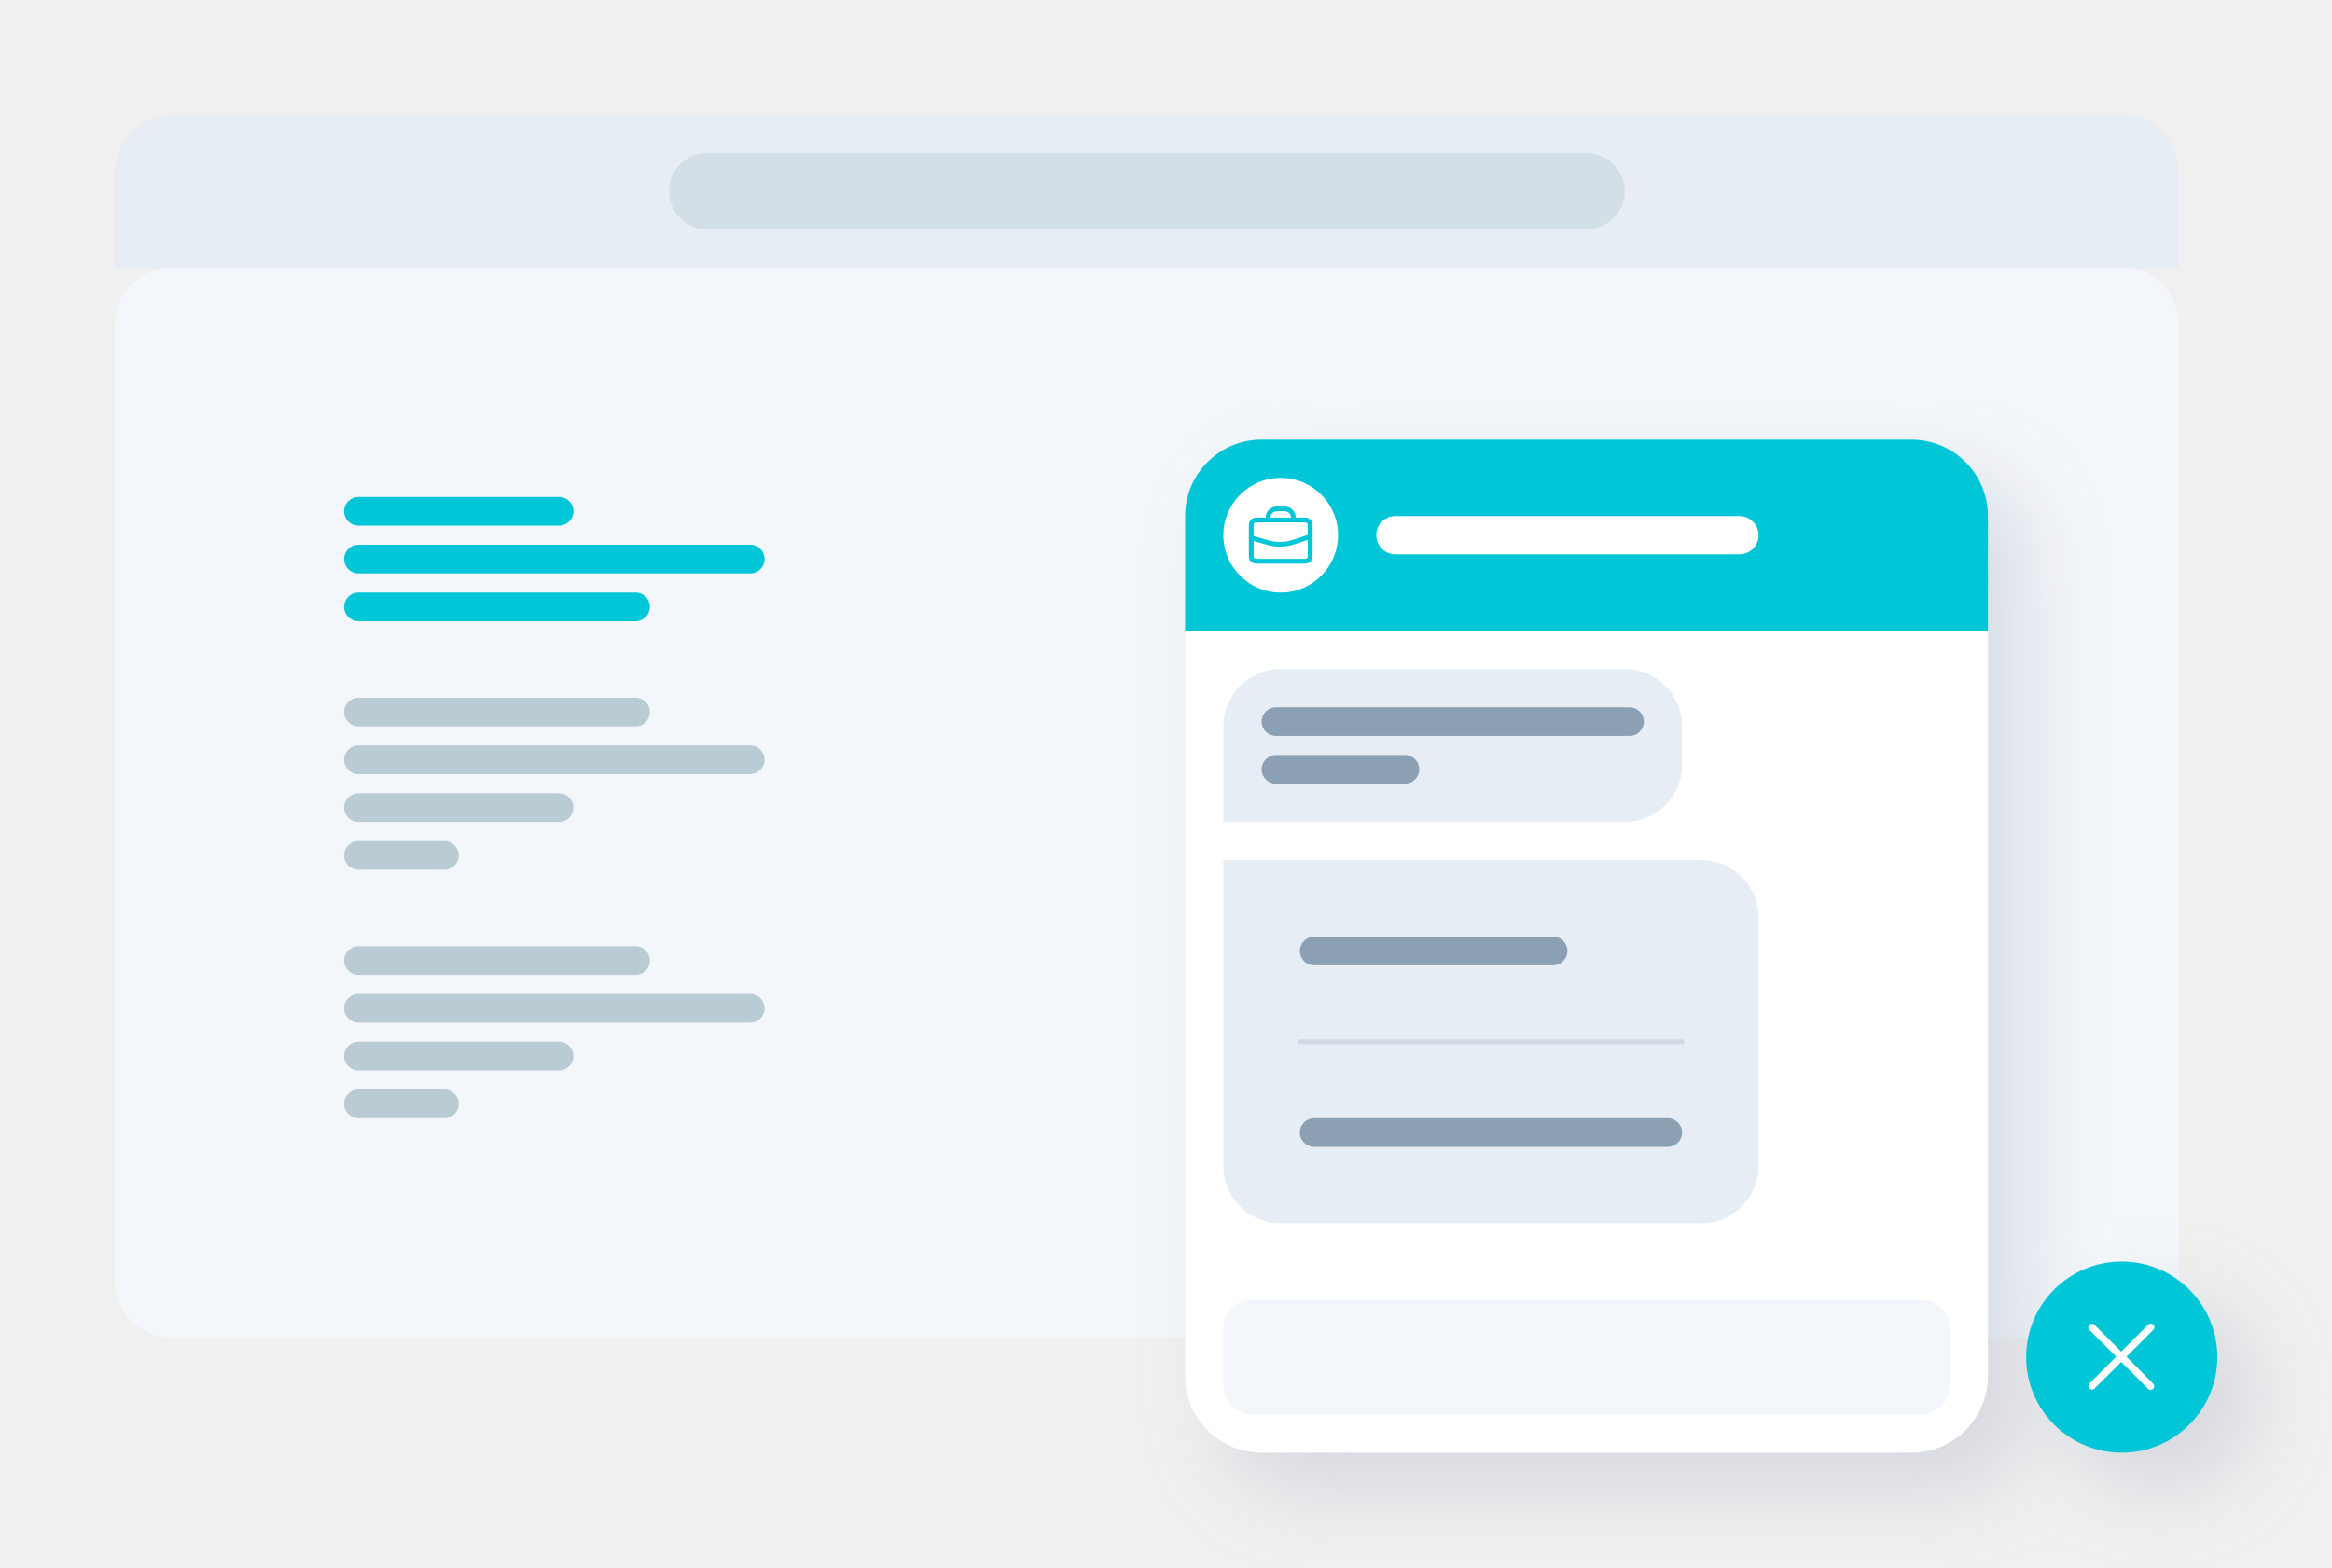
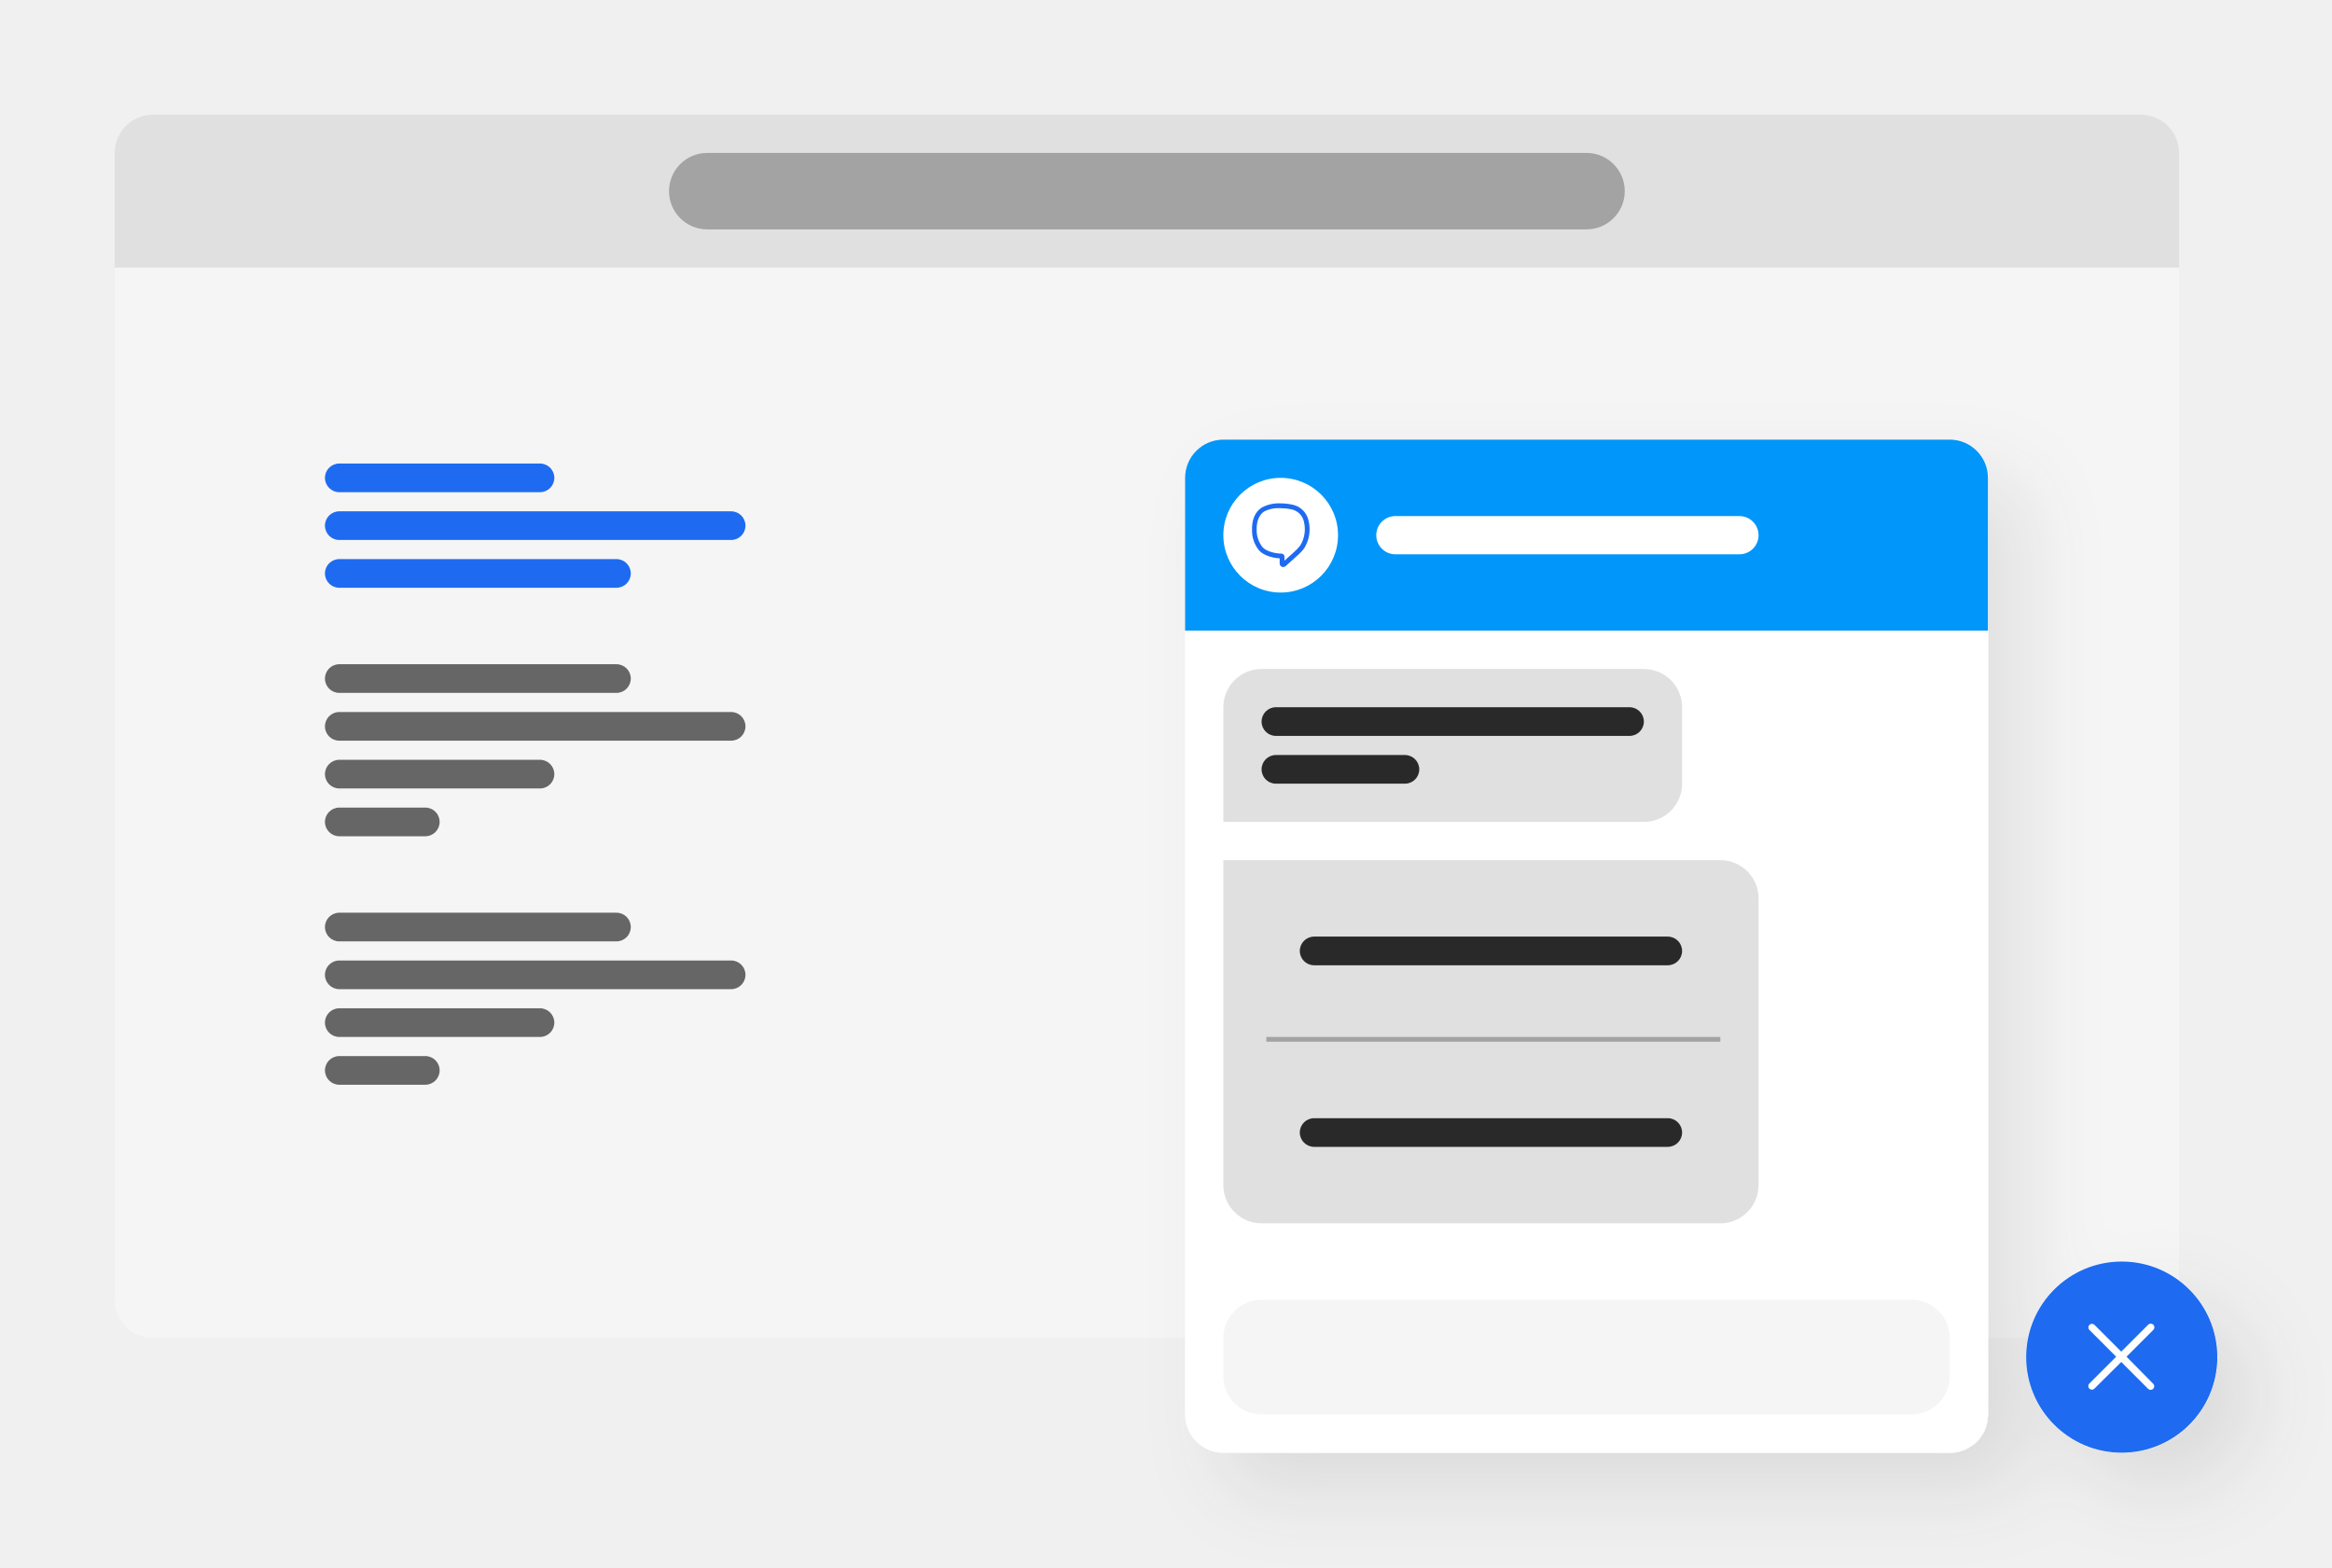
<svg xmlns="http://www.w3.org/2000/svg" width="488" height="328" viewBox="0 0 488 328" fill="none">
-   <path d="M24 36c0-6.627 5.373-12 12-12h408c6.627 0 12 5.373 12 12v20H24V36Z" fill="#E7EDF4" />
-   <rect x="140" y="32" width="200" height="16" rx="8" fill="#D2DFE6" />
-   <rect x="24" y="56" width="432" height="224" rx="12" fill="#F3F6FA" />
-   <rect x="72" y="104" width="48" height="6" rx="3" fill="#00C6D7" />
-   <rect x="72" y="114" width="88" height="6" rx="3" fill="#00C6D7" />
-   <rect x="72" y="124" width="64" height="6" rx="3" fill="#00C6D7" />
-   <rect x="72" y="146" width="64" height="6" rx="3" fill="#B9CBD3" />
-   <rect x="72" y="156" width="88" height="6" rx="3" fill="#B9CBD3" />
-   <rect x="72" y="166" width="48" height="6" rx="3" fill="#B9CBD3" />
-   <rect x="72" y="176" width="24" height="6" rx="3" fill="#B9CBD3" />
-   <rect x="72" y="198" width="64" height="6" rx="3" fill="#B9CBD3" />
-   <rect x="72" y="208" width="88" height="6" rx="3" fill="#B9CBD3" />
-   <rect x="72" y="218" width="48" height="6" rx="3" fill="#B9CBD3" />
-   <rect x="72" y="228" width="24" height="6" rx="3" fill="#B9CBD3" />
-   <g filter="url(#screen-blipchat__a)">
-     <path d="M248 108c0-8.837 7.163-16 16-16h136c8.837 0 16 7.163 16 16v24H248v-24Z" fill="#00C6D7" />
-     <rect x="256" y="100" width="24" height="24" rx="12" fill="#fff" />
-     <path d="M273.16 108.32h-2a2.314 2.314 0 0 0-.68-1.64 2.314 2.314 0 0 0-1.64-.68h-1.66a2.32 2.32 0 0 0-2.32 2.32h-2a1.491 1.491 0 0 0-1.078.434 1.507 1.507 0 0 0-.449 1.073v6.613c0 .4.159.783.442 1.065.282.283.665.442 1.065.442h10.32c.4 0 .783-.159 1.065-.442.283-.282.442-.665.442-1.065v-6.613a1.507 1.507 0 0 0-1.507-1.507Zm-7.3 0a1.333 1.333 0 0 1 1.333-1.333h1.64a1.333 1.333 0 0 1 1.334 1.333h-4.314.007Zm-3.02 1h10.32a.506.506 0 0 1 .507.507v2.113l-3.14 1.047a8.716 8.716 0 0 1-5.107.093l-3.087-.907v-2.346a.508.508 0 0 1 .507-.507Zm10.32 7.627h-10.32a.507.507 0 0 1-.507-.507v-3.227l2.814.807c.866.25 1.764.378 2.666.38a9.7 9.7 0 0 0 3.014-.48l2.84-.933v3.446a.525.525 0 0 1-.146.363.504.504 0 0 1-.361.151Z" fill="#00C6D7" />
-     <rect x="288" y="108" width="80" height="8" rx="4" fill="#fff" />
-     <path d="M248 132h168v156c0 8.837-7.163 16-16 16H264c-8.837 0-16-7.163-16-16V132Z" fill="#fff" />
-     <path d="M256 152c0-6.627 5.373-12 12-12h72c6.627 0 12 5.373 12 12v8c0 6.627-5.373 12-12 12h-84v-20Z" fill="#E7EDF4" />
-     <rect x="264" y="148" width="80" height="6" rx="3" fill="#8CA0B3" />
-     <rect x="264" y="158" width="33" height="6" rx="3" fill="#8CA0B3" />
-     <path d="M256 180h100c6.627 0 12 5.373 12 12v52c0 6.627-5.373 12-12 12h-88c-6.627 0-12-5.373-12-12v-64Z" fill="#E7EDF4" />
-     <rect x="272" y="196" width="56" height="6" rx="3" fill="#8CA0B3" />
-     <path opacity=".25" d="M272 218h80" stroke="#8CA0B3" stroke-linecap="round" />
-     <rect x="272" y="234" width="80" height="6" rx="3" fill="#8CA0B3" />
-     <rect x="256" y="272" width="152" height="24" rx="6" fill="#F3F6FA" />
-     <rect x="424" y="264" width="40" height="40" rx="20" fill="#00C6D7" />
-     <path d="m444.999 283.914 5.62-5.62a.762.762 0 0 0-.02-1.08.76.76 0 0 0-1.08.02l-5.62 5.62-5.62-5.62a.749.749 0 0 0-1.06 1.06l5.62 5.62-5.62 5.62a.75.75 0 0 0 1.06 1.06l5.62-5.58 5.62 5.62a.754.754 0 0 0 1.06 0 .749.749 0 0 0 0-1.06l-5.58-5.66Z" fill="#fff" />
+   <path d="M24 32C24 27.582 27.582 24 32 24H448C452.418 24 456 27.582 456 32V272C456 276.418 452.418 280 448 280H32C27.582 280 24 276.418 24 272V32Z" fill="#F5F5F5" />
+   <path d="M24 32C24 27.582 27.582 24 32 24H448C452.418 24 456 27.582 456 32V56H24V32Z" fill="#E0E0E0" />
+   <path d="M140 40C140 35.582 143.582 32 148 32H332C336.418 32 340 35.582 340 40C340 44.418 336.418 48 332 48H148C143.582 48 140 44.418 140 40Z" fill="#A3A3A3" />
+   <path d="M68 100C68 98.343 69.343 97 71 97H113C114.657 97 116 98.343 116 100C116 101.657 114.657 103 113 103H71C69.343 103 68 101.657 68 100Z" fill="#1E6BF1" />
+   <path d="M68 110C68 108.343 69.343 107 71 107H153C154.657 107 156 108.343 156 110C156 111.657 154.657 113 153 113H71C69.343 113 68 111.657 68 110Z" fill="#1E6BF1" />
+   <path d="M68 120C68 118.343 69.343 117 71 117H129C130.657 117 132 118.343 132 120C132 121.657 130.657 123 129 123H71C69.343 123 68 121.657 68 120Z" fill="#1E6BF1" />
+   <path d="M68 142C68 140.343 69.343 139 71 139H129C130.657 139 132 140.343 132 142C132 143.657 130.657 145 129 145H71C69.343 145 68 143.657 68 142Z" fill="#666666" />
+   <path d="M68 152C68 150.343 69.343 149 71 149H153C154.657 149 156 150.343 156 152C156 153.657 154.657 155 153 155H71C69.343 155 68 153.657 68 152Z" fill="#666666" />
+   <path d="M68 162C68 160.343 69.343 159 71 159H113C114.657 159 116 160.343 116 162C116 163.657 114.657 165 113 165H71C69.343 165 68 163.657 68 162Z" fill="#666666" />
+   <path d="M68 172C68 170.343 69.343 169 71 169H89C90.657 169 92 170.343 92 172C92 173.657 90.657 175 89 175H71C69.343 175 68 173.657 68 172Z" fill="#666666" />
+   <path d="M68 194C68 192.343 69.343 191 71 191H129C130.657 191 132 192.343 132 194C132 195.657 130.657 197 129 197H71C69.343 197 68 195.657 68 194Z" fill="#666666" />
+   <path d="M68 204C68 202.343 69.343 201 71 201H153C154.657 201 156 202.343 156 204C156 205.657 154.657 207 153 207H71C69.343 207 68 205.657 68 204Z" fill="#666666" />
+   <path d="M68 214C68 212.343 69.343 211 71 211H113C114.657 211 116 212.343 116 214C116 215.657 114.657 217 113 217H71C69.343 217 68 215.657 68 214Z" fill="#666666" />
+   <path d="M68 224C68 222.343 69.343 221 71 221H89C90.657 221 92 222.343 92 224C92 225.657 90.657 227 89 227H71C69.343 227 68 225.657 68 224Z" fill="#666666" />
+   <g filter="url(#filter0_d_12035_6914)">
+     <path d="M248 100C248 95.582 251.582 92 256 92H408C412.418 92 416 95.582 416 100V132H248V100Z" fill="#0096FA" />
+     <rect x="256" y="100" width="24" height="24" rx="12" fill="white" />
+     <path d="M268.594 118.667C268.491 118.673 268.388 118.659 268.292 118.624C268.195 118.589 268.106 118.536 268.031 118.466C267.955 118.396 267.895 118.312 267.853 118.218C267.811 118.124 267.789 118.023 267.787 117.92V116.847C266.34 116.767 264.507 116.267 263.54 115.253C262.521 114.052 261.974 112.522 262 110.947C261.934 108.753 262.667 107.06 264.087 106.187C265.243 105.581 266.536 105.287 267.84 105.333C268.673 105.332 269.504 105.414 270.32 105.58C271.195 105.728 272.003 106.141 272.635 106.764C273.267 107.386 273.692 108.188 273.854 109.06C274.308 110.994 273.977 113.029 272.934 114.72C272.463 115.336 271.926 115.9 271.334 116.4L271.02 116.687C270.454 117.213 269.827 117.767 269.02 118.48C268.902 118.58 268.755 118.641 268.6 118.653L268.594 118.667ZM267.84 106.34C266.716 106.274 265.595 106.504 264.587 107.007C263.107 107.953 262.94 109.86 262.974 110.913C262.95 112.246 263.407 113.543 264.26 114.567C265.067 115.4 266.874 115.853 268.16 115.853C268.243 115.853 268.325 115.868 268.401 115.899C268.478 115.93 268.547 115.977 268.605 116.035C268.664 116.093 268.71 116.163 268.741 116.239C268.772 116.316 268.788 116.398 268.787 116.48V117.333C269.4 116.8 269.9 116.353 270.36 115.927L270.68 115.633C271.21 115.183 271.691 114.678 272.114 114.127C273.002 112.66 273.275 110.901 272.874 109.233C272.745 108.56 272.411 107.942 271.919 107.465C271.426 106.987 270.798 106.674 270.12 106.567C269.37 106.414 268.606 106.338 267.84 106.34Z" fill="#1E6BF1" />
+     <path d="M288 112C288 109.791 289.791 108 292 108H364C366.209 108 368 109.791 368 112C368 114.209 366.209 116 364 116H292C289.791 116 288 114.209 288 112Z" fill="white" />
+     <path d="M248 132H416V296C416 300.418 412.418 304 408 304H256C251.582 304 248 300.418 248 296V132Z" fill="white" />
+     <path d="M256 148C256 143.582 259.582 140 264 140H344C348.418 140 352 143.582 352 148V164C352 168.418 348.418 172 344 172H256V148Z" fill="#E0E0E0" />
+     <path d="M264 151C264 149.343 265.343 148 267 148H341C342.657 148 344 149.343 344 151C344 152.657 342.657 154 341 154H267C265.343 154 264 152.657 264 151Z" fill="#292929" />
+     <path d="M264 161C264 159.343 265.343 158 267 158H294C295.657 158 297 159.343 297 161C297 162.657 295.657 164 294 164H267C265.343 164 264 162.657 264 161Z" fill="#292929" />
+     <path d="M256 180H360C364.418 180 368 183.582 368 188V248C368 252.418 364.418 256 360 256H264C259.582 256 256 252.418 256 248V180Z" fill="#E0E0E0" />
+     <path d="M272 199C272 197.343 273.343 196 275 196H349C350.657 196 352 197.343 352 199C352 200.657 350.657 202 349 202H275C273.343 202 272 200.657 272 199Z" fill="#292929" />
+     <path d="M272 237C272 235.343 273.343 234 275 234H349C350.657 234 352 235.343 352 237C352 238.657 350.657 240 349 240H275C273.343 240 272 238.657 272 237Z" fill="#292929" />
+     <path d="M256 280C256 275.582 259.582 272 264 272H400C404.418 272 408 275.582 408 280V288C408 292.418 404.418 296 400 296H264C259.582 296 256 292.418 256 288V280Z" fill="#F5F5F5" />
+     <path fill-rule="evenodd" clip-rule="evenodd" d="M360 218H265V217H360V218Z" fill="#A3A3A3" />
+     <rect x="424" y="264" width="40" height="40" rx="20" fill="#1E6BF1" />
+     <path d="M444.999 283.914L450.619 278.294C450.76 278.148 450.837 277.952 450.833 277.75C450.829 277.547 450.745 277.354 450.599 277.214C450.453 277.073 450.258 276.996 450.055 277C449.853 277.004 449.66 277.088 449.519 277.234L443.899 282.854L438.279 277.234C438.137 277.101 437.949 277.029 437.755 277.033C437.561 277.036 437.375 277.115 437.238 277.252C437.1 277.39 437.022 277.575 437.018 277.769C437.015 277.964 437.087 278.152 437.219 278.294L442.839 283.914L437.219 289.534C437.079 289.674 437 289.865 437 290.064C437 290.263 437.079 290.453 437.219 290.594C437.36 290.734 437.551 290.813 437.749 290.813C437.948 290.813 438.139 290.734 438.279 290.594L443.899 285.014L449.519 290.634C449.66 290.774 449.851 290.853 450.049 290.853C450.248 290.853 450.439 290.774 450.579 290.634C450.72 290.493 450.799 290.303 450.799 290.104C450.799 289.905 450.72 289.714 450.579 289.574L444.999 283.914Z" fill="white" />
  </g>
  <defs>
-     <filter id="screen-blipchat__a" x="224" y="84" width="280" height="244" filterUnits="userSpaceOnUse" color-interpolation-filters="sRGB">
+     <filter id="filter0_d_12035_6914" x="240" y="84" width="248" height="244" filterUnits="userSpaceOnUse" color-interpolation-filters="sRGB">
      <feFlood flood-opacity="0" result="BackgroundImageFix" />
-       <feColorMatrix in="SourceAlpha" values="0 0 0 0 0 0 0 0 0 0 0 0 0 0 0 0 0 0 127 0" result="hardAlpha" />
+       <feColorMatrix in="SourceAlpha" type="matrix" values="0 0 0 0 0 0 0 0 0 0 0 0 0 0 0 0 0 0 127 0" result="hardAlpha" />
      <feOffset dx="8" dy="8" />
      <feGaussianBlur stdDeviation="8" />
-       <feColorMatrix values="0 0 0 0 0.537 0 0 0 0 0.584 0 0 0 0 0.671 0 0 0 0.25 0" />
-       <feBlend in2="BackgroundImageFix" result="effect1_dropShadow_12035_6914" />
-       <feBlend in="SourceGraphic" in2="effect1_dropShadow_12035_6914" result="shape" />
+       <feComposite in2="hardAlpha" operator="out" />
+       <feColorMatrix type="matrix" values="0 0 0 0 0.161 0 0 0 0 0.161 0 0 0 0 0.161 0 0 0 0.1 0" />
+       <feBlend mode="normal" in2="BackgroundImageFix" result="effect1_dropShadow_12035_6914" />
+       <feBlend mode="normal" in="SourceGraphic" in2="effect1_dropShadow_12035_6914" result="shape" />
    </filter>
  </defs>
</svg>
